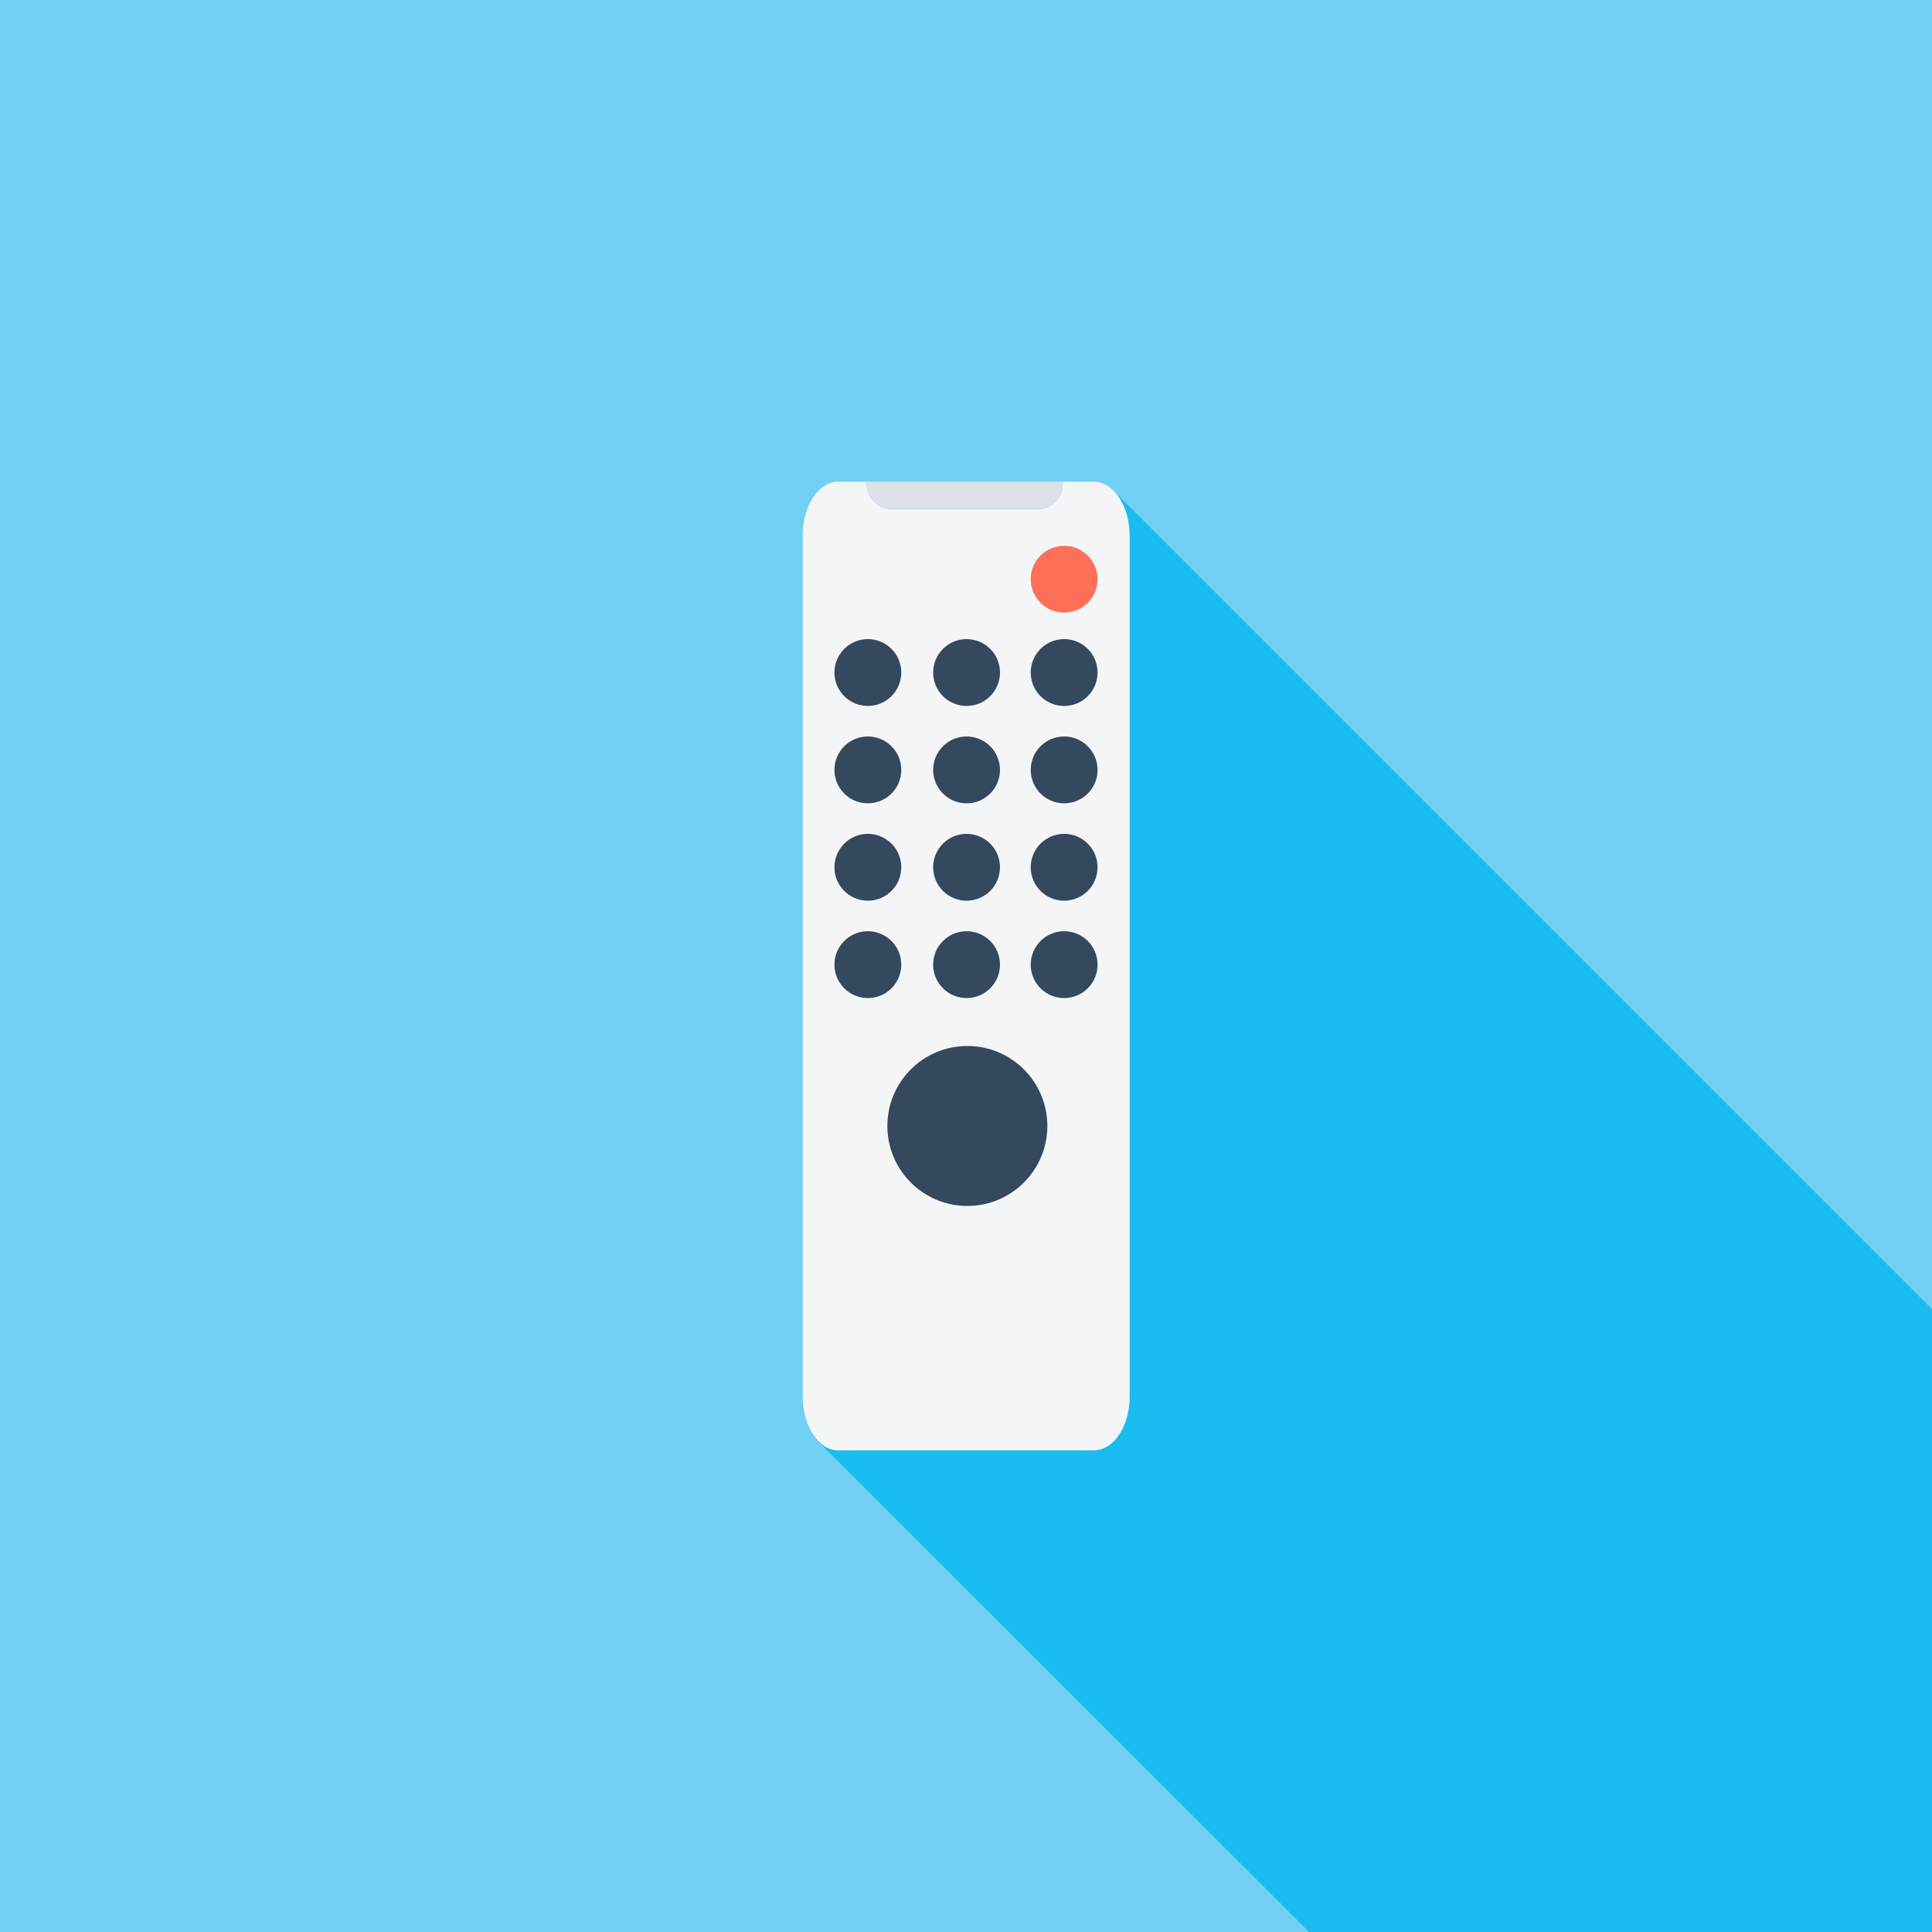
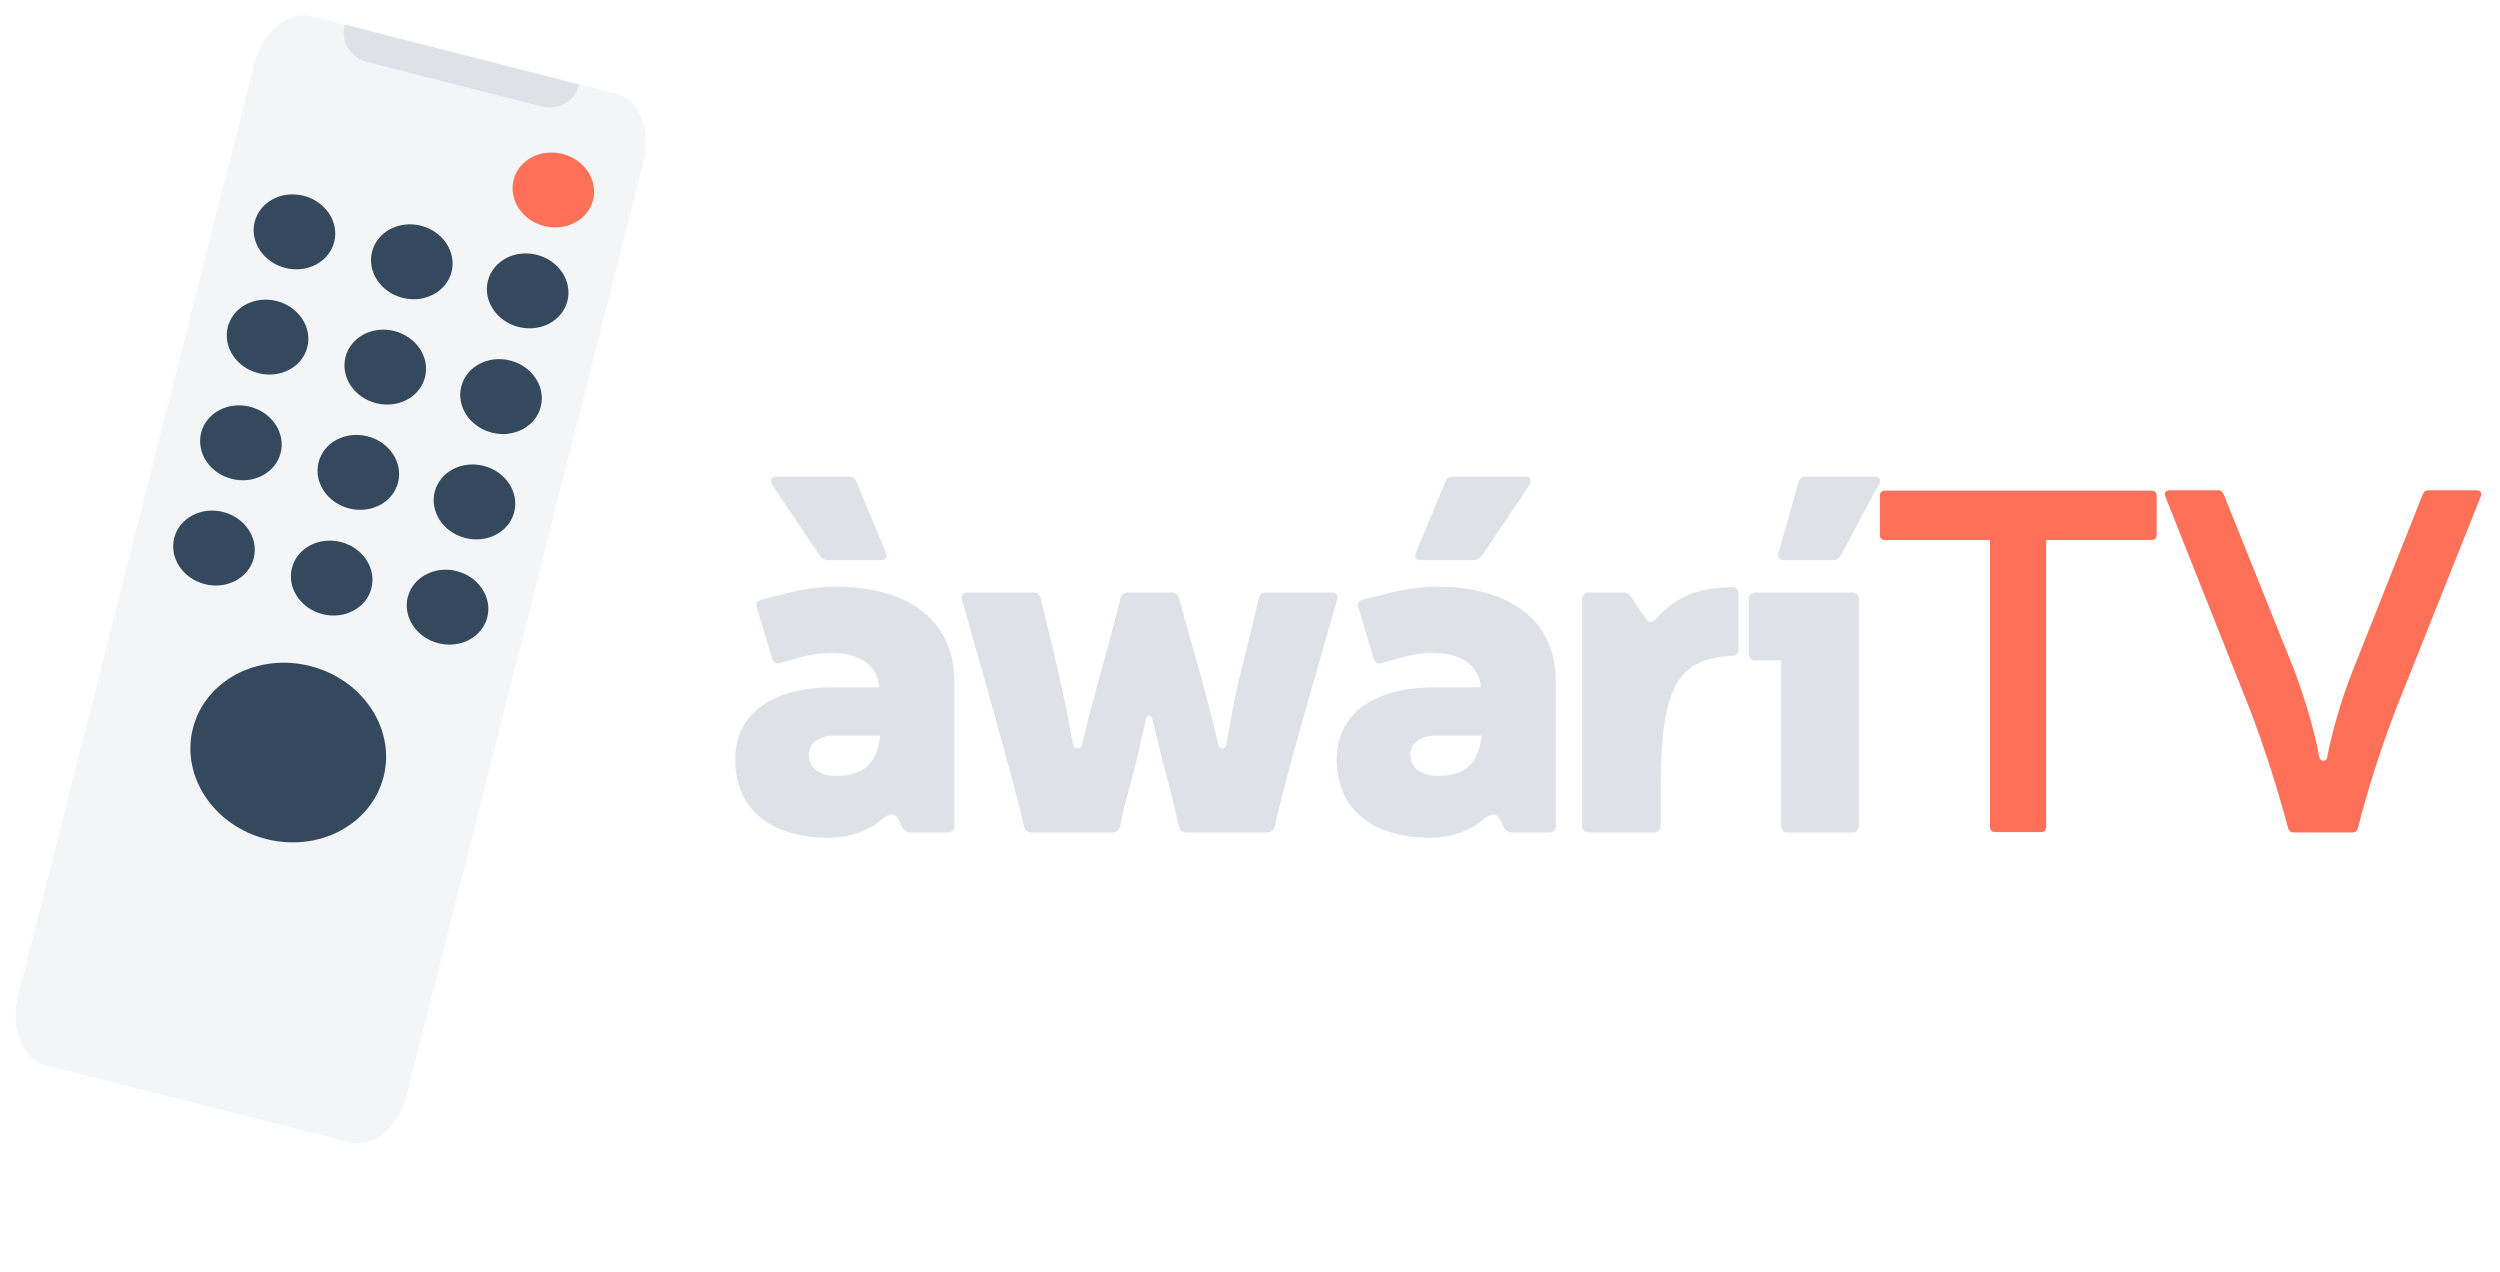
- <svg xmlns="http://www.w3.org/2000/svg" version="1.1" id="Ñëîé_1" x="0px" y="0px" viewBox="0 0 1000 1000" style="enable-background:new 0 0 1000 1000;" xml:space="preserve">
+ <svg xmlns="http://www.w3.org/2000/svg" version="1.1" id="Layer_1" x="0px" y="0px" viewBox="0 0 658.3 334.9" style="enable-background:new 0 0 658.3 334.9;" xml:space="preserve">
  <style type="text/css">
- 	.st0{fill:#72D0F6;}
- 	.st1{fill:#18BCEE;}
- 	.st2{fill:#F4F5F7;}
+ 	.st0{display:none;fill:#004A61;}
+ 	.st1{display:none;}
+ 	.st2{fill:#DEE1E7;}
	.st3{fill:#FE7058;}
- 	.st4{fill:#34495E;}
- 	.st5{fill:#DEE1E7;}
+ 	.st4{fill:#F4F5F7;}
+ 	.st5{fill:#34495E;}
</style>
-   <rect class="st0" width="1000" height="1000" />
-   <g id="XMLID_1_">
+   <path class="st0" d="M178.2,312.4c-0.5-0.1-0.9-0.1-1.2,0.1c-0.3,0.2-0.6,0.5-0.8,1l-4.1,13.7c-0.2,0.6-0.2,1,0,1.4  c0.2,0.3,0.6,0.6,1.1,0.8l6.9,1.9c1.2,0.3,2.6,0.6,4,0.8c1.5,0.2,2.9,0.4,4.5,0.5c1.5,0.1,3,0.1,4.4,0.1c6.8,0,12.7-1.2,17.5-3.6  c4.8-2.4,8.6-6,11.2-10.7c2.6-4.7,3.9-10.5,3.9-17.3v-50.4c0-0.5-0.1-0.9-0.3-1.2c-0.2-0.3-0.5-0.5-1-0.7l-13.2-5.3  c-2.7-1-5.3-1.8-7.9-2.1c-2.6-0.4-5-0.5-7.3-0.5c-6.4,0-11.9,1.3-16.5,3.9c-4.6,2.6-8.1,6.3-10.6,11.1c-2.5,4.8-3.7,10.7-3.7,17.6  c0,4.8,0.6,9.1,1.9,13c1.3,3.9,3.1,7.2,5.5,10c2.4,2.8,5.3,4.9,8.8,6.4c3.4,1.5,7.4,2.2,11.7,2.3c1.8,0,3.6-0.1,5.3-0.4  c1.8-0.3,3.5-0.7,5.1-1.3c1.7-0.6,3.2-1.5,4.6-2.5c0.5-0.3,0.9-0.5,1.2-0.5c0.3,0,0.5,0.1,0.6,0.3c0.1,0.2,0.2,0.4,0.2,0.7  c0,0.5-0.1,1.2-0.2,1.9c-0.1,0.7-0.3,1.4-0.6,2c-0.9,2.2-2,3.9-3.4,5.2c-1.4,1.3-2.9,2.3-4.6,2.9c-1.6,0.6-3.3,1.1-4.8,1.3  c-1.6,0.2-3,0.3-4.3,0.3c-0.9,0-1.9,0-3-0.1c-1-0.1-2.1-0.2-3.1-0.4c-1-0.2-2-0.4-2.9-0.6L178.2,312.4L178.2,312.4z M206.1,261.2  V275c0,3-0.4,5.5-1.3,7.4c-0.9,1.9-2.1,3.2-3.7,4.1c-1.6,0.9-3.5,1.3-5.7,1.3c-2.3,0-4.3-0.6-5.8-1.8c-1.6-1.2-2.8-2.9-3.7-5.1  c-0.8-2.2-1.3-4.7-1.3-7.7c0-4.6,1-8.2,3-10.7c1.9-2.5,4.7-3.8,8.3-3.8c1.2,0,2.5,0.1,3.9,0.4c1.4,0.3,2.6,0.6,3.8,1.1L206.1,261.2  L206.1,261.2z M247.2,211.3c-3.5,0-6.3,1-8.2,3c-1.9,2-2.9,4.8-2.9,8.4c0,3.6,1,6.4,2.9,8.4c1.9,2,4.7,3,8.2,3.1  c3.6,0,6.4-1.1,8.3-3.1c1.9-2,2.9-4.8,2.9-8.4c0-3.7-1-6.5-2.9-8.4C253.5,212.3,250.8,211.3,247.2,211.3L247.2,211.3z M258.7,243.9  c0-0.5-0.1-0.9-0.4-1.2c-0.3-0.3-0.7-0.4-1.2-0.4h-24.7c-0.5,0-0.9,0.1-1.2,0.4c-0.3,0.3-0.4,0.7-0.4,1.2V258c0,0.5,0.1,0.9,0.4,1.2  c0.3,0.3,0.7,0.4,1.2,0.4h6.5v42.5c0,0.5,0.1,0.9,0.4,1.2c0.3,0.3,0.7,0.4,1.2,0.4h16.5c0.5,0,0.9-0.1,1.2-0.4  c0.3-0.3,0.4-0.7,0.4-1.2V243.9L258.7,243.9z M264.9,259.2c0.3,0.3,0.7,0.4,1.2,0.4h6.5v42.5c0,0.5,0.1,0.9,0.4,1.2  c0.3,0.3,0.7,0.4,1.2,0.4h16.5c0.5,0,0.9-0.1,1.2-0.4c0.3-0.3,0.4-0.7,0.4-1.2v-42.5h14.2c0.5,0,0.9-0.1,1.2-0.4  c0.3-0.3,0.4-0.7,0.4-1.2v-14.2c0-0.5-0.1-0.9-0.4-1.2c-0.3-0.3-0.7-0.4-1.2-0.4h-14.2v-5.4c0-2.5,0.6-4.5,1.8-5.9  c1.2-1.4,2.8-2.1,4.9-2.1c0.7,0,1.3,0,1.8,0.1c0.5,0.1,1,0.1,1.5,0.3c0.5,0.1,1.1,0.3,1.8,0.5l2.1,0.6c0.5,0.2,0.9,0.2,1.2,0  c0.3-0.2,0.6-0.5,0.8-1l4.1-13.8c0.2-0.5,0.2-0.9,0-1.2c-0.2-0.3-0.5-0.6-1-0.8l-2.6-0.8c-1.4-0.5-2.7-0.8-3.7-1  c-1.1-0.2-2.1-0.4-3-0.5c-1-0.1-2-0.1-3-0.1c-5.6,0-10.3,1-14.3,3.1c-4,2-7,5-9.1,8.8c-2.1,3.8-3.2,8.4-3.2,13.8v5.4l0,0h-6.5  c-0.5,0-0.9,0.1-1.2,0.4c-0.3,0.3-0.4,0.7-0.4,1.2 M339.2,242.2h14.2c0.5,0,0.9,0.1,1.2,0.4c0.3,0.3,0.4,0.7,0.4,1.2V258  c0,0.5-0.1,0.9-0.4,1.2c-0.3,0.3-0.7,0.4-1.2,0.4h-14.2v22.8c0,1.7,0.3,2.9,0.9,3.8c0.6,0.9,1.4,1.3,2.4,1.3c0.6,0,1.1,0,1.6-0.1  c0.5-0.1,1-0.2,1.5-0.4c0.5-0.2,0.9-0.3,1.3-0.1c0.4,0.1,0.7,0.4,0.9,0.9l5.9,12c0.2,0.4,0.3,0.9,0.2,1.3c-0.1,0.4-0.3,0.7-0.7,1  c-1.5,1-3.2,1.8-5.1,2.3c-1.9,0.5-3.8,0.8-5.7,0.8c-4.9,0-9-0.9-12.4-2.7c-3.4-1.8-6-4.4-7.9-7.7c-1.8-3.4-2.7-7.4-2.8-12.2v-22.8  h-6.5c-0.5,0-0.9-0.1-1.2-0.4c-0.3-0.3-0.4-0.7-0.4-1.2v-14.2c0-0.5,0.1-0.9,0.4-1.2c0.3-0.3,0.7-0.4,1.2-0.4h6.5v-13.7  c0-0.4,0.1-0.8,0.3-1.1c0.2-0.3,0.6-0.6,1.1-0.8l16.5-5.5c0.6-0.2,1-0.2,1.4,0.1c0.3,0.2,0.5,0.7,0.5,1.3V242.2L339.2,242.2z   M377.3,215.3c0-0.4-0.1-0.8-0.4-1c-0.3-0.2-0.6-0.4-1-0.4h-11.2c-0.4,0-0.8,0.1-1,0.4c-0.2,0.3-0.4,0.6-0.4,1v73.8  c0,3.4,0.7,6.3,2,8.7c1.3,2.4,3.2,4.2,5.6,5.5c2.4,1.3,5.4,1.9,8.8,1.9c1,0,1.9-0.1,2.9-0.3c1-0.2,1.9-0.5,2.8-0.8  c0.4-0.2,0.6-0.4,0.7-0.8c0.1-0.3,0.1-0.7-0.1-1.1l-3.8-8.9c-0.2-0.4-0.4-0.7-0.7-0.8c-0.3-0.1-0.6-0.1-1.1,0c-0.1,0-0.3,0-0.4,0  c-0.1,0-0.3,0-0.5,0c-0.8,0-1.4-0.3-1.9-0.9c-0.4-0.6-0.6-1.4-0.6-2.5V215.3L377.3,215.3z M417.8,241.7c-6,0-11.2,1.3-15.5,3.9  c-4.3,2.5-7.6,6.2-9.9,10.9c-2.3,4.7-3.5,10.3-3.5,16.8c0,6.5,1.2,12.2,3.5,16.9c2.3,4.7,5.6,8.4,9.9,11c4.3,2.6,9.5,3.9,15.5,3.9  c6,0,11.1-1.3,15.4-3.9c4.3-2.6,7.6-6.2,9.9-11c2.3-4.7,3.5-10.4,3.5-16.9c0-6.5-1.2-12.1-3.5-16.8c-2.3-4.7-5.6-8.4-9.9-10.9  C428.9,243.1,423.8,241.8,417.8,241.7L417.8,241.7z M417.8,254.3c3.1,0,5.8,0.8,8,2.3c2.2,1.5,4,3.7,5.2,6.5  c1.2,2.8,1.8,6.2,1.8,10.2c0,4-0.6,7.5-1.8,10.3c-1.2,2.9-2.9,5-5.2,6.6c-2.2,1.5-4.9,2.3-8,2.3c-3.2,0-5.9-0.8-8.2-2.3  c-2.3-1.5-4-3.7-5.2-6.6c-1.2-2.9-1.8-6.3-1.8-10.3c0-4,0.6-7.4,1.8-10.2c1.2-2.8,2.9-5,5.2-6.5  C411.9,255.1,414.6,254.3,417.8,254.3L417.8,254.3z M462.7,316.7c-0.4-0.1-0.7-0.1-1,0.1c-0.3,0.2-0.5,0.4-0.6,0.8l-2.9,9.3  c-0.1,0.4-0.1,0.8,0.1,1.1c0.2,0.3,0.5,0.5,0.9,0.6l6.1,1.8c1.2,0.3,2.5,0.6,4.1,0.9c1.5,0.2,3.1,0.4,4.8,0.5  c1.7,0.1,3.3,0.2,4.8,0.2c6.4,0,11.8-1.1,16.3-3.3c4.5-2.2,7.9-5.4,10.2-9.7c2.3-4.3,3.5-9.5,3.5-15.7v-52.5c0-0.8-0.4-1.3-1.1-1.5  l-11.2-4.6c-2.5-1-5-1.7-7.6-2.2c-2.6-0.5-5.2-0.7-7.8-0.7c-6.1,0-11.4,1.3-15.7,3.8c-4.3,2.5-7.7,6.1-10,10.9  c-2.3,4.8-3.5,10.5-3.5,17.3c0,6.4,1.1,12,3.2,16.7c2.1,4.7,5.2,8.3,9.1,10.9c4,2.5,8.7,3.8,14.2,3.9c3.6,0,6.9-0.7,9.8-1.9  c2.9-1.3,5.4-3.1,7.5-5.3c0.6-0.5,1-0.7,1.3-0.6c0.3,0.2,0.5,0.5,0.5,0.9c0,0.6-0.1,1.1-0.1,1.5c0,0.4-0.1,0.8-0.1,1.3  c-0.1,0.4-0.1,1-0.2,1.8c-0.1,0.8-0.1,1.8-0.3,3.2c-0.8,3.3-2.1,6-3.9,7.9c-1.9,2-4.1,3.4-6.6,4.2c-2.5,0.9-5.3,1.3-8.2,1.3  c-1.2,0-2.5-0.1-3.8-0.2c-1.3-0.1-2.6-0.3-3.8-0.5c-1.2-0.2-2.3-0.4-3.2-0.7L462.7,316.7L462.7,316.7z M495.2,258.2v15.4  c0,4-0.6,7.4-1.7,10.3c-1.1,2.8-2.8,5-5,6.4c-2.2,1.5-4.9,2.2-8.1,2.2c-3.1,0-5.7-0.8-7.9-2.4c-2.2-1.6-3.8-3.8-4.9-6.7  c-1.1-2.9-1.7-6.2-1.7-10c0-4,0.6-7.5,1.8-10.3c1.2-2.8,2.9-5,5.2-6.5c2.3-1.5,5-2.3,8.3-2.3c1.8,0,3.6,0.2,5.4,0.5  c1.8,0.4,3.3,0.9,4.7,1.6L495.2,258.2L495.2,258.2z M545.9,241.7c-6,0-11.2,1.3-15.5,3.9c-4.3,2.5-7.6,6.2-9.9,10.9  c-2.3,4.7-3.5,10.3-3.5,16.8c0,6.5,1.2,12.2,3.5,16.9c2.3,4.7,5.6,8.4,9.9,11c4.3,2.6,9.5,3.9,15.5,3.9c6,0,11.1-1.3,15.4-3.9  c4.3-2.6,7.6-6.2,9.9-11c2.3-4.7,3.5-10.4,3.5-16.9c0-6.5-1.2-12.1-3.5-16.8c-2.3-4.7-5.6-8.4-9.9-10.9  C557,243.1,551.8,241.8,545.9,241.7L545.9,241.7z M545.9,254.3c3.1,0,5.8,0.8,8,2.3c2.2,1.5,4,3.7,5.2,6.5c1.2,2.8,1.8,6.2,1.8,10.2  c0,4-0.6,7.5-1.8,10.3c-1.2,2.9-2.9,5-5.2,6.6c-2.2,1.5-4.9,2.3-8,2.3c-3.2,0-5.9-0.8-8.2-2.3c-2.3-1.5-4-3.7-5.2-6.6  c-1.2-2.9-1.8-6.3-1.8-10.3c0-4,0.6-7.4,1.8-10.2c1.2-2.8,2.9-5,5.2-6.5C540,255.1,542.7,254.3,545.9,254.3z" />
+   <g class="st1">
</g>
-   <path class="st1" d="M577.2,254.8l-1.5-1.5c-2.8-2.5-6-3.9-9.5-3.9h-9.5H550H448.6h-2h-12.8c-10.2,0-18.5,12.4-18.5,27.7v446  c0,9.3,3,17.4,7.7,22.5l1.2,1.2L677.6,1000H1000V677.6L577.2,254.8z" />
  <g>
-     <path class="st2" d="M566.1,249.3h-9.5H550c0,0.4,0.1,0.7,0.1,1.1c0,7.2-5.9,13.1-13.1,13.1h-75.3c-7.2,0-13.1-5.9-13.1-13.1   c0-0.4,0-0.7,0.1-1.1h-2h-12.8c-10.2,0-18.5,12.4-18.5,27.7v446c0,15.3,8.3,27.7,18.5,27.7h11.5h109.3h11.5   c10.2,0,18.5-12.4,18.5-27.7V277C584.6,261.7,576.3,249.3,566.1,249.3z" />
+     <path class="st2" d="M205.7,156.6c4.8-1.3,9.4-2.1,14.3-2.1c19.8,0,31.3,9.3,31.3,25v38c0,1-0.6,1.7-1.7,1.7h-9.8   c-1,0-1.6-0.4-2.1-1.2l-1.2-2.3c-0.8-1.5-2-1.8-4.2,0c-3.4,3-8.6,4.9-14,4.9c-15.5,0-24.7-7.6-24.7-20.6c0-12,9.6-19,25.7-19h12.2   v-0.3c-0.5-5.5-5.3-8.8-12.7-8.8c-2.6,0-5.6,0.5-8.5,1.3l-4.9,1.4c-1,0.3-1.7-0.1-2.1-1.2l-4-13.4c-0.4-1.2,0-1.8,1.2-2.1   L205.7,156.6z M233.3,145.6c0.5,1.2-0.1,1.9-1.3,1.9h-13.9c-0.9,0-1.6-0.4-2.1-1l-12.7-18.9c-0.7-1.2-0.3-2.1,1.2-2.1h19.1   c1,0,1.6,0.4,1.9,1.3L233.3,145.6z M219.5,193.7c-3.8,0-6.5,2.1-6.5,4.9c0,3.6,2.7,5.7,7.4,5.7c6.8,0,10.5-3.2,11.3-10.3v-0.3   H219.5z" />
+     <path class="st2" d="M343,189.7c-3.6,13-5.3,19-7.4,28.1c-0.3,0.9-0.9,1.4-1.9,1.4h-21.3c-1,0-1.7-0.5-1.9-1.4l-2.7-11.1l-1.4-5.3   c-0.8-3-2.1-8.6-2.9-11.8c-0.4-1.7-1.4-1.7-1.8,0c-0.8,3.3-2.1,9.3-2.7,11.8l-1.4,5.3c-1.2,4.2-2,7.5-2.7,11.1   c-0.3,0.9-0.9,1.4-1.9,1.4h-21.3c-1,0-1.7-0.5-2-1.4c-2.1-9-3.8-14.8-7.4-28.1l-9-31.8c-0.3-1.2,0.3-1.9,1.4-1.9h17.3   c1,0,1.7,0.5,2,1.4l3,12.4c2.5,10.4,3.9,17.2,5.5,26c0.3,1.7,2.1,1.7,2.5,0c2-8.8,4.9-18.8,7.8-29.5l2.3-8.9   c0.3-0.9,0.9-1.4,1.9-1.4h11.6c0.9,0,1.6,0.5,1.8,1.4l2.5,8.9c2.9,10.3,5.9,20.7,7.8,29.5c0.4,1.7,2.1,1.7,2.3,0   c1.4-8.8,2.7-14.9,5.5-26l3-12.4c0.3-0.9,0.9-1.4,1.9-1.4h17.3c1.2,0,1.7,0.8,1.4,1.9L343,189.7z" />
+     <path class="st2" d="M364.1,156.6c4.8-1.3,9.4-2.1,14.3-2.1c19.8,0,31.3,9.3,31.3,25v38c0,1-0.6,1.7-1.7,1.7h-9.8   c-1,0-1.6-0.4-2.1-1.2l-1.2-2.3c-0.8-1.5-2-1.8-4.2,0c-3.4,3-8.6,4.9-14,4.9c-15.5,0-24.7-7.6-24.7-20.6c0-12,9.6-19,25.7-19h12.2   v-0.3c-0.5-5.5-5.3-8.8-12.7-8.8c-2.6,0-5.6,0.5-8.5,1.3l-4.9,1.4c-1,0.3-1.7-0.1-2.1-1.2l-4-13.4c-0.4-1.2,0-1.8,1.2-2.1   L364.1,156.6z M377.9,193.7c-3.8,0-6.5,2.1-6.5,4.9c0,3.6,2.7,5.7,7.4,5.7c6.8,0,10.5-3.2,11.3-10.3v-0.3H377.9z M401.6,125.5   c1.4,0,1.8,0.9,1.2,2.1l-12.7,18.9c-0.5,0.6-1.2,1-2.1,1h-13.9c-1.2,0-1.8-0.8-1.3-1.9l7.8-18.8c0.4-0.9,0.9-1.3,2-1.3H401.6z" />
+     <path class="st2" d="M457.7,171c0,1.2-0.5,1.7-1.7,1.7c-14.3,0.6-18.7,8.6-18.7,34.4v10.4c0,1-0.7,1.7-1.7,1.7h-17.3   c-1,0-1.7-0.6-1.7-1.7v-59.8c0-1,0.6-1.7,1.7-1.7h9.2c0.9,0,1.6,0.4,2,1.2l3.4,5.1c1.2,1.7,1.7,2.1,3.3,0.4   c5.6-5.8,10.8-7.9,19.9-8.1c1,0,1.7,0.6,1.7,1.7V171z" />
+     <path class="st2" d="M470.7,219.2c-1,0-1.7-0.6-1.7-1.7v-43.6h-6.8c-1,0-1.7-0.6-1.7-1.7v-14.5c0-1,0.6-1.7,1.7-1.7h25.6   c1,0,1.7,0.6,1.7,1.7v59.8c0,1-0.7,1.7-1.7,1.7H470.7z M484.7,146.3c-0.4,0.8-1,1.2-2,1.2h-13c-1.2,0-1.7-0.8-1.4-1.9l5.3-18.7   c0.3-0.9,0.9-1.4,1.8-1.4h18.1c1.4,0,2,0.8,1.3,1.9L484.7,146.3z" />
+     <path class="st3" d="M567.9,140.8c0,0.9-0.5,1.4-1.4,1.4h-27.7v75.5c0,0.9-0.5,1.4-1.4,1.4h-12c-0.9,0-1.4-0.5-1.4-1.4v-75.5h-27.6   c-0.9,0-1.4-0.5-1.4-1.4v-10.2c0-0.9,0.5-1.4,1.4-1.4h70.1c0.9,0,1.4,0.5,1.4,1.4V140.8z" />
+     <path class="st3" d="M630.7,187.2c-3.9,10.3-7.2,20.6-9.8,30.8c-0.1,0.8-0.7,1.2-1.6,1.2h-15.2c-0.9,0-1.4-0.4-1.6-1.2   c-2.7-10-6-20.5-9.9-30.8l-22.4-56.4c-0.4-1,0-1.7,1.2-1.7H584c0.8,0,1.3,0.4,1.6,1.2l18.5,46.1c3,8,5.5,16.7,6.6,22.9   c0.3,1.4,2,1.4,2.1,0c1.2-6.2,3.6-14.9,6.8-22.9l18.3-46.1c0.3-0.8,0.8-1.2,1.6-1.2H652c1.2,0,1.6,0.6,1.2,1.7L630.7,187.2z" />
+   </g>
+   <g>
+     <path class="st4" d="M162.1,24.6l-5.7-1.5l-4-1c0,0.2-0.1,0.4-0.1,0.6c-1,4-5.4,6.3-9.8,5.2L96.9,16.4c-4.4-1.1-7.1-5.2-6.1-9.2   c0.1-0.2,0.1-0.4,0.2-0.6l-1.2-0.3l-7.7-2c-6.2-1.6-12.9,4-15.1,12.4L4.7,262.4c-2.1,8.4,1.2,16.5,7.3,18.1l7,1.8L85.1,299l6.9,1.8   c6.2,1.6,12.9-4,15.1-12.4l62.3-245.7C171.6,34.2,168.3,26.1,162.1,24.6z" />
    <g>
-       <circle class="st3" cx="550.8" cy="299.8" r="17.3" />
+       <ellipse transform="matrix(0.2456 -0.9694 0.9694 0.2456 61.4507 178.9837)" class="st3" cx="145.7" cy="50" rx="9.8" ry="10.8" />
      <g>
-         <circle class="st4" cx="550.8" cy="348.1" r="17.3" />
-         <circle class="st4" cx="500.3" cy="348.1" r="17.3" />
-         <circle class="st4" cx="449.2" cy="348.1" r="17.3" />
-         <circle class="st4" cx="550.8" cy="398.5" r="17.3" />
-         <circle class="st4" cx="500.3" cy="398.5" r="17.3" />
-         <circle class="st4" cx="449.2" cy="398.5" r="17.3" />
-         <circle class="st4" cx="550.8" cy="448.9" r="17.3" />
-         <circle class="st4" cx="500.3" cy="448.9" r="17.3" />
-         <circle class="st4" cx="449.2" cy="448.9" r="17.3" />
-         <circle class="st4" cx="550.8" cy="499.3" r="17.3" />
-         <circle class="st4" cx="500.3" cy="499.3" r="17.3" />
-         <circle class="st4" cx="449.2" cy="499.3" r="17.3" />
+         <ellipse transform="matrix(0.2456 -0.9694 0.9694 0.2456 30.5526 192.5276)" class="st5" cx="139" cy="76.6" rx="9.8" ry="10.8" />
+         <ellipse transform="matrix(0.2456 -0.9694 0.9694 0.2456 15.0207 157.0943)" class="st5" cx="108.4" cy="68.9" rx="9.8" ry="10.8" />
+         <ellipse transform="matrix(0.2456 -0.9694 0.9694 0.2456 -0.724 121.1755)" class="st5" cx="77.5" cy="61.1" rx="9.8" ry="10.8" />
+         <ellipse transform="matrix(0.2456 -0.9694 0.9694 0.2456 -1.6695 206.6519)" class="st5" cx="131.9" cy="104.4" rx="9.8" ry="10.8" />
+         <ellipse transform="matrix(0.2456 -0.9694 0.9694 0.2456 -17.2013 171.2185)" class="st5" cx="101.4" cy="96.7" rx="9.8" ry="10.8" />
+         <ellipse transform="matrix(0.2456 -0.9694 0.9694 0.2456 -32.946 135.2997)" class="st5" cx="70.5" cy="88.8" rx="9.8" ry="10.8" />
+         <ellipse transform="matrix(0.2456 -0.9694 0.9694 0.2456 -33.8919 220.7763)" class="st5" cx="124.9" cy="132.2" rx="9.8" ry="10.8" />
+         <ellipse transform="matrix(0.2456 -0.9694 0.9694 0.2456 -49.4238 185.3429)" class="st5" cx="94.4" cy="124.4" rx="9.8" ry="10.8" />
+         <ellipse transform="matrix(0.2456 -0.9694 0.9694 0.2456 -65.1685 149.4241)" class="st5" cx="63.4" cy="116.6" rx="9.8" ry="10.8" />
+         <ellipse transform="matrix(0.2456 -0.9694 0.9694 0.2456 -66.1146 234.9008)" class="st5" cx="117.9" cy="159.9" rx="9.8" ry="10.8" />
+         <ellipse transform="matrix(0.2456 -0.9694 0.9694 0.2456 -81.6464 199.4675)" class="st5" cx="87.3" cy="152.2" rx="9.8" ry="10.8" />
+         <ellipse transform="matrix(0.2456 -0.9694 0.9694 0.2456 -97.3911 163.5487)" class="st5" cx="56.4" cy="144.3" rx="9.8" ry="10.8" />
      </g>
-       <circle class="st4" cx="500.7" cy="582.8" r="41.4" />
+       <ellipse transform="matrix(0.2456 -0.9694 0.9694 0.2456 -134.8747 223.0605)" class="st5" cx="75.9" cy="198.2" rx="23.5" ry="25.9" />
+       <g>
+ 		</g>
    </g>
-     <path class="st5" d="M461.7,263.5H537c7.2,0,13.1-5.9,13.1-13.1c0-0.4,0-0.7-0.1-1.1H448.6c0,0.4-0.1,0.7-0.1,1.1   C448.6,257.7,454.5,263.5,461.7,263.5z" />
+     <path class="st2" d="M96.9,16.4l45.6,11.6c4.4,1.1,8.8-1.2,9.8-5.2c0.1-0.2,0.1-0.4,0.1-0.6L90.9,6.5c-0.1,0.2-0.1,0.4-0.2,0.6   C89.7,11.1,92.5,15.3,96.9,16.4z" />
  </g>
+   <g>
+ </g>
</svg>
